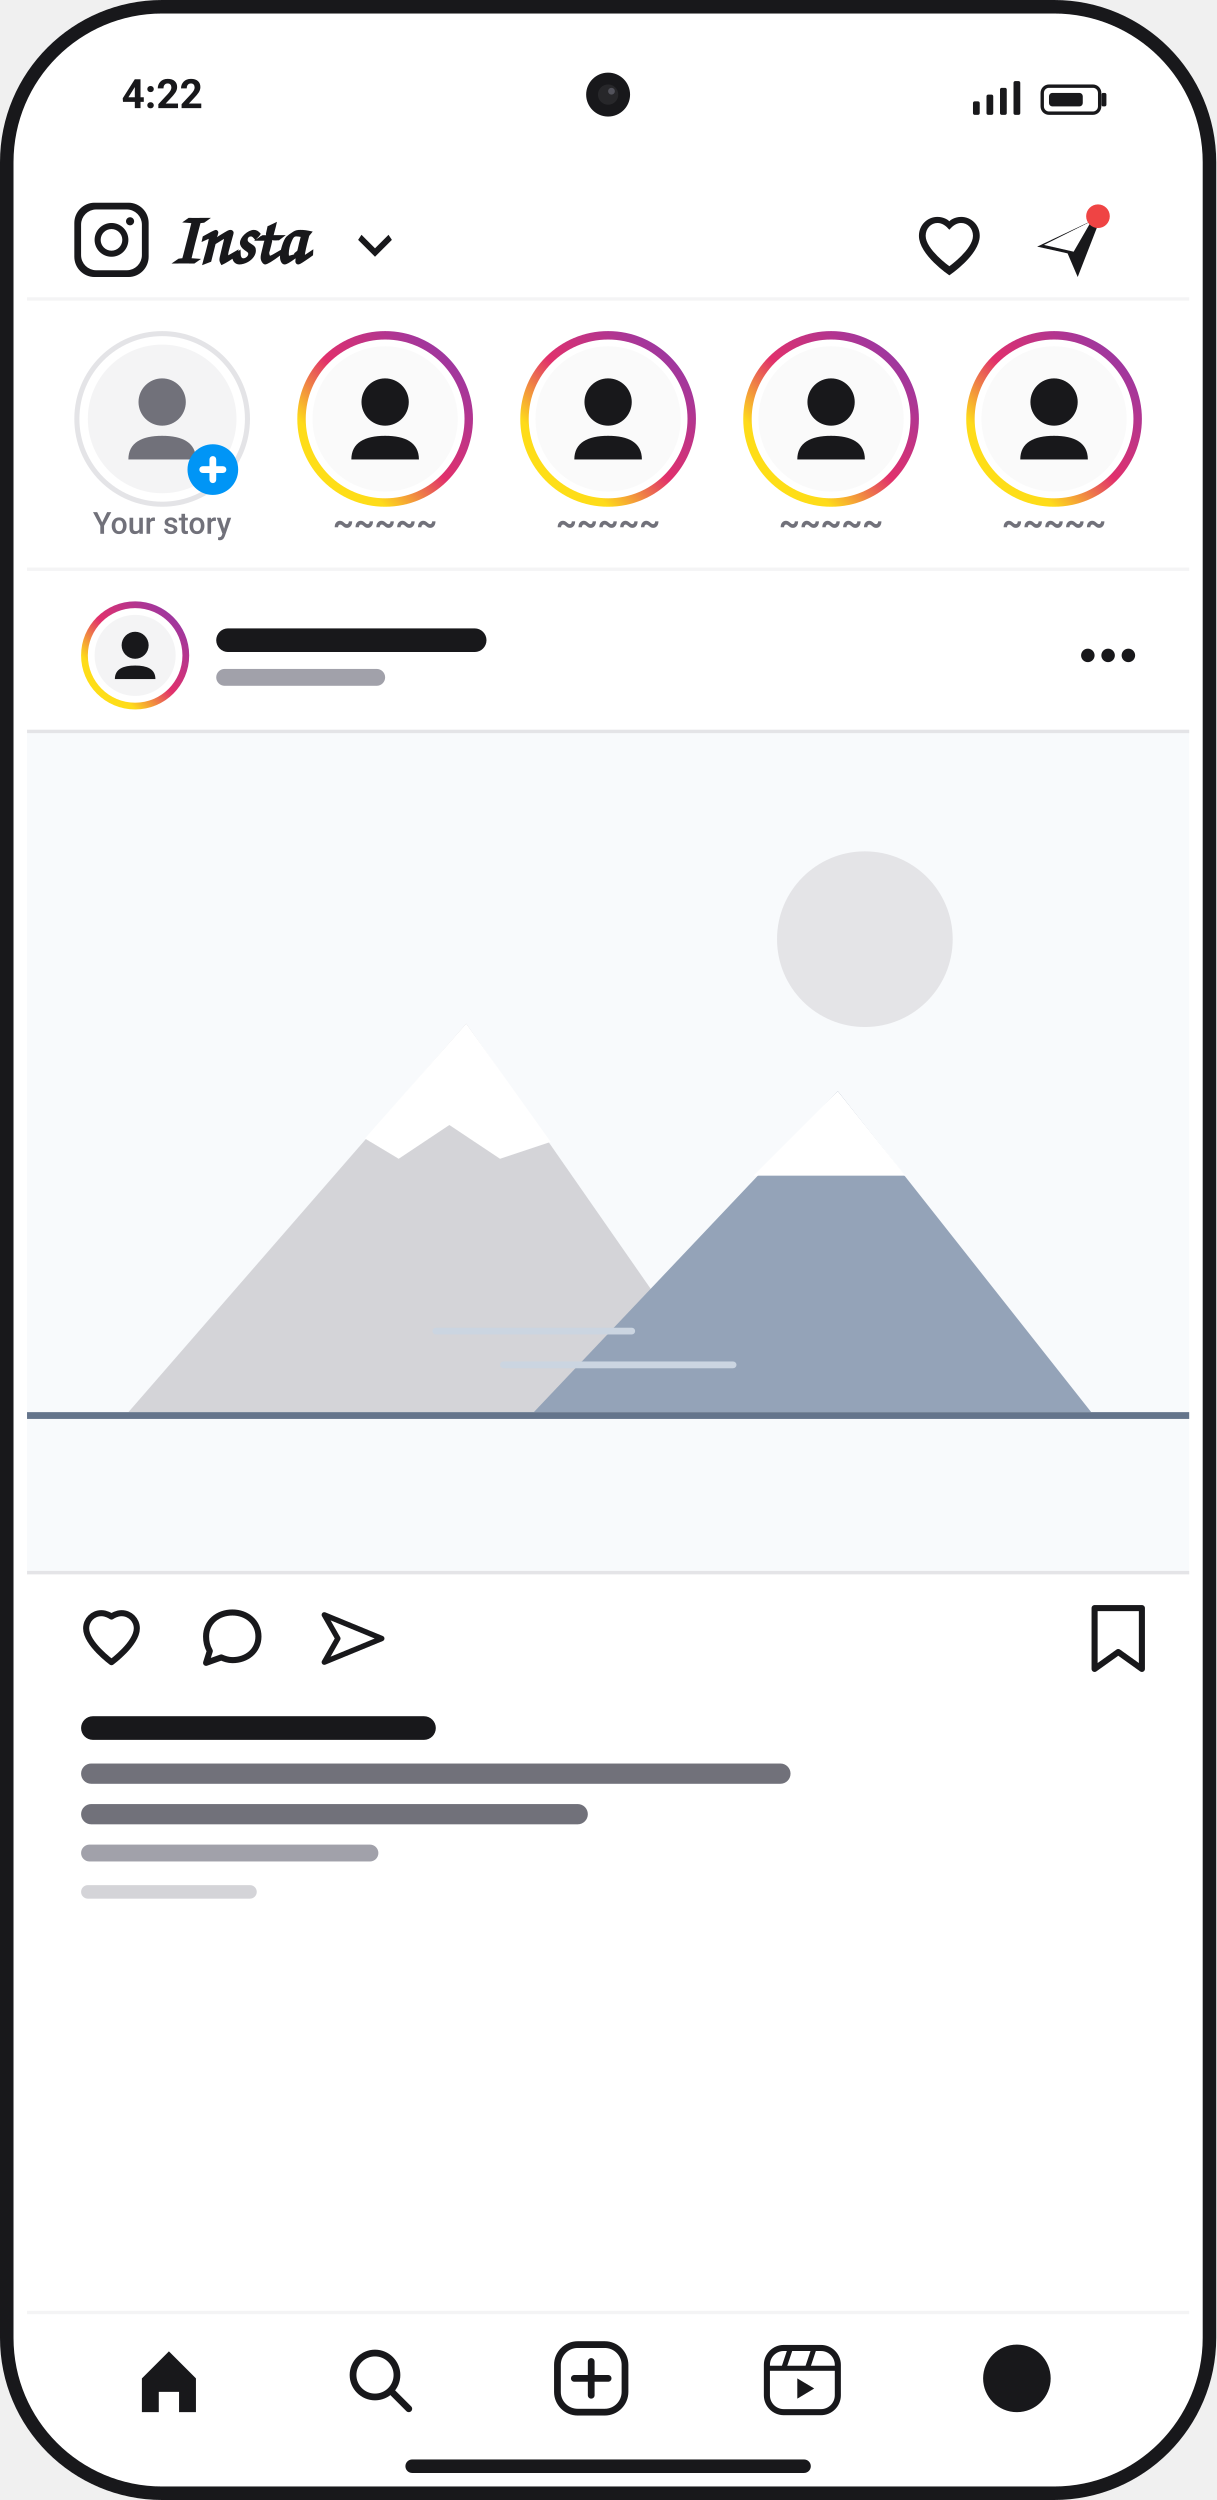
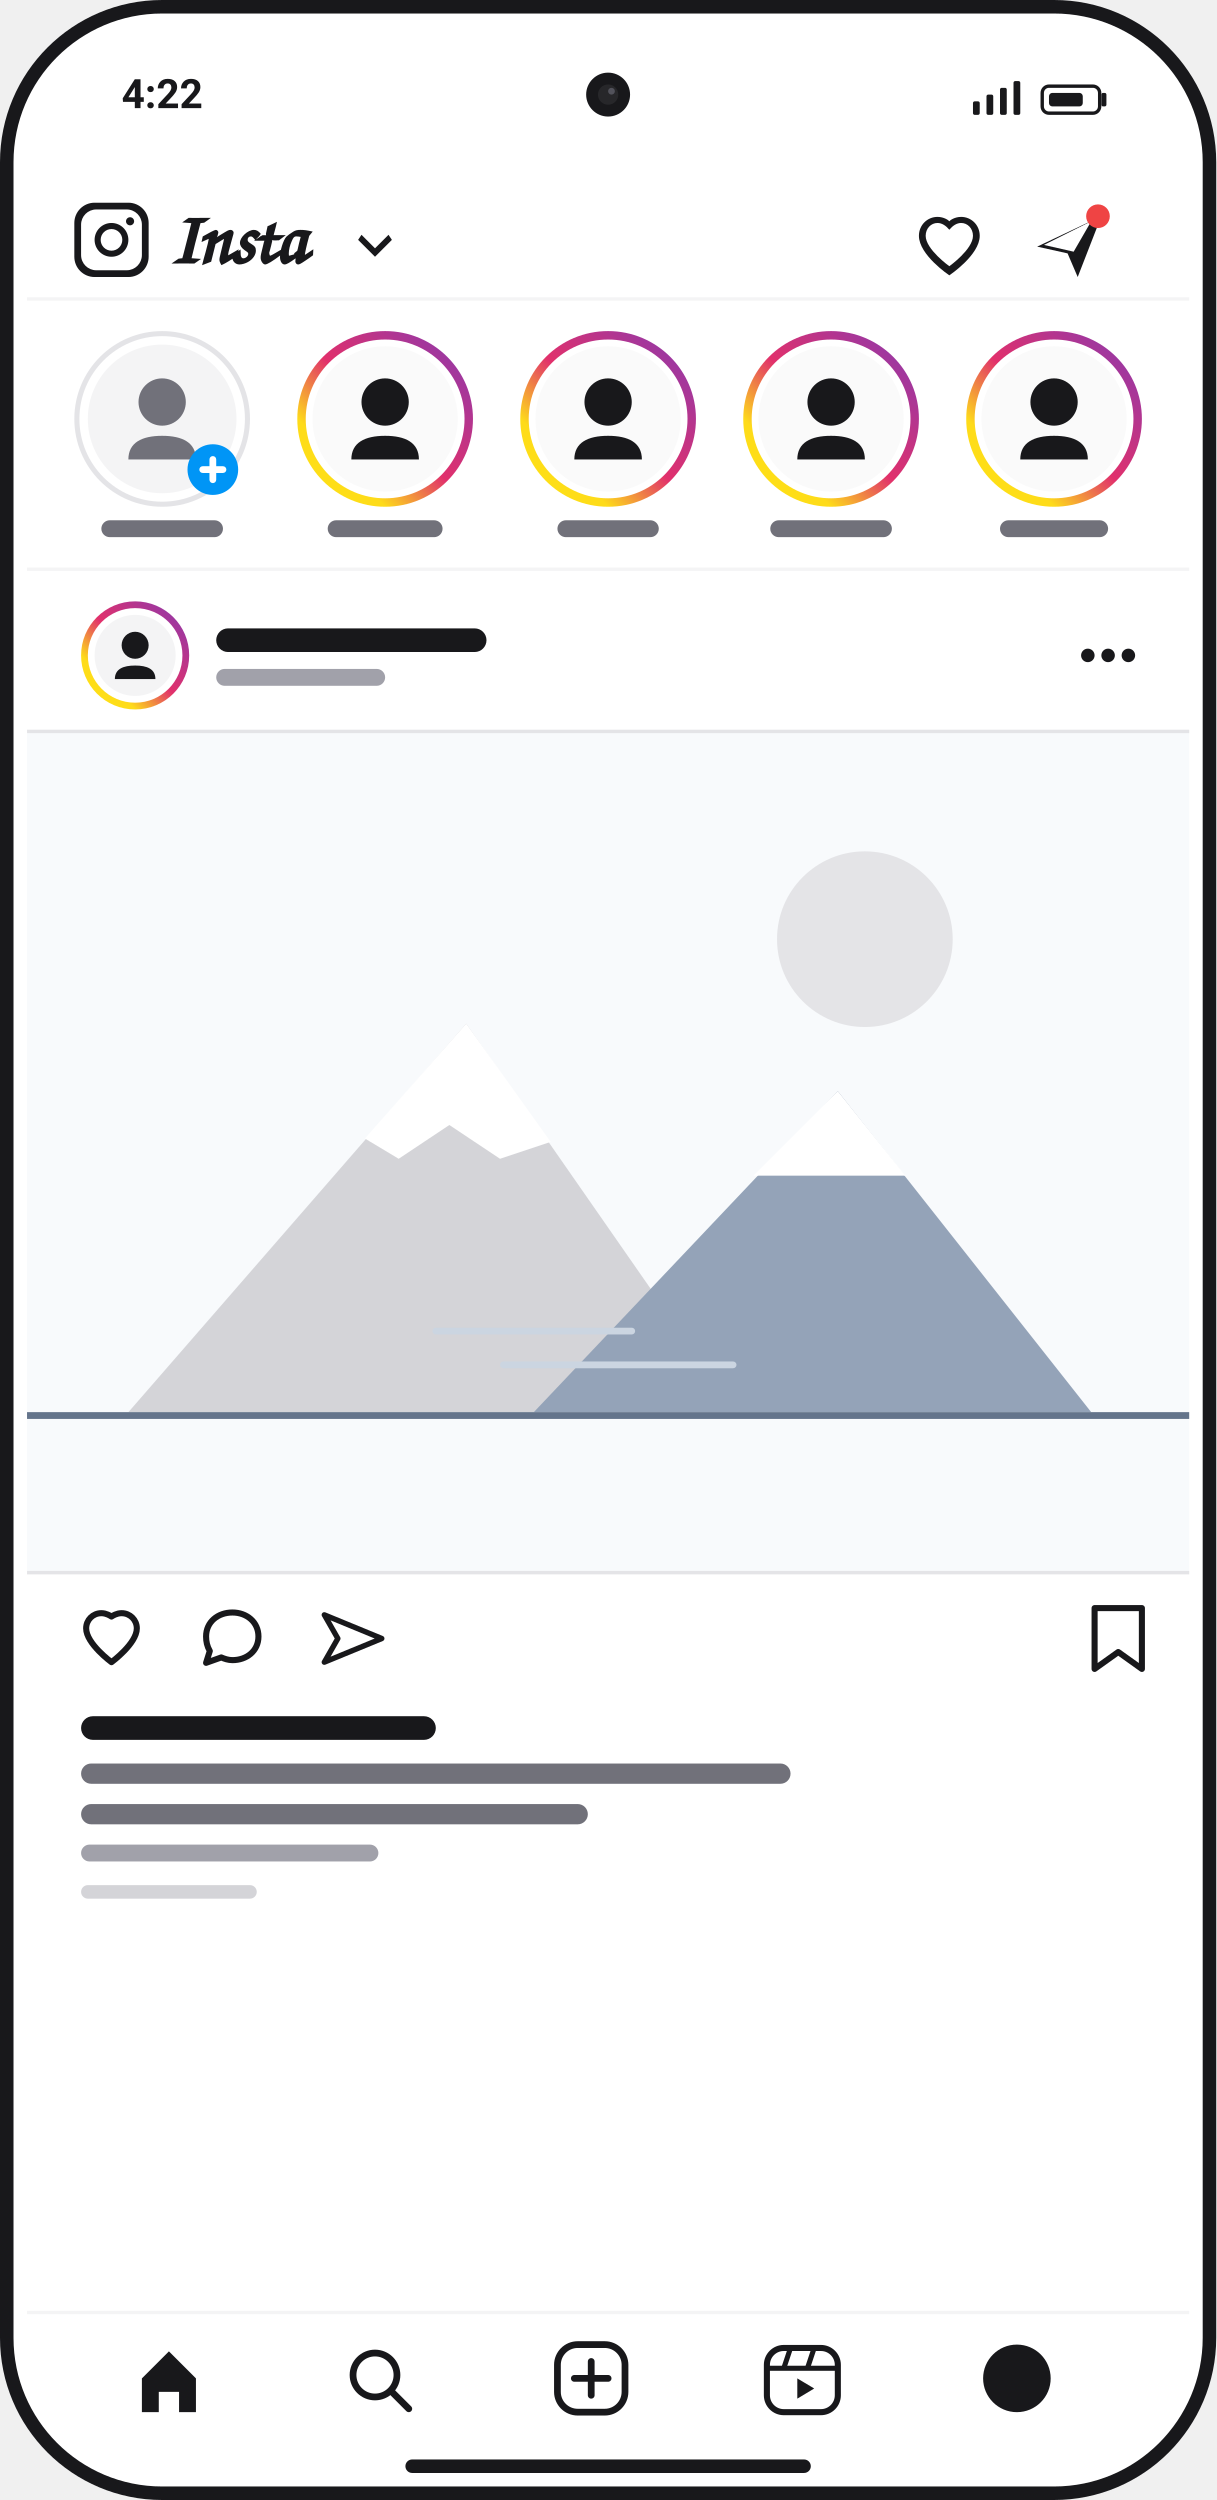
<svg xmlns="http://www.w3.org/2000/svg" viewBox="0 0 360 740" width="100%" height="100%">
  <defs>
    <linearGradient id="ig-gradient" x1="0%" y1="100%" x2="100%" y2="0%">
      <stop offset="0%" stop-color="#FEE411" />
      <stop offset="25%" stop-color="#FEDB1A" />
      <stop offset="50%" stop-color="#E1306C" />
      <stop offset="100%" stop-color="#833AB4" />
    </linearGradient>
    <linearGradient id="reels-bg" x1="0%" y1="0%" x2="100%" y2="100%">
      <stop offset="0%" stop-color="#181326" />
      <stop offset="50%" stop-color="#28153D" />
      <stop offset="100%" stop-color="#0E0A17" />
    </linearGradient>
    <radialGradient id="reels-glow" cx="50%" cy="40%" r="50%">
      <stop offset="0%" stop-color="#E1306C" stop-opacity="0.4" />
      <stop offset="100%" stop-color="#181326" stop-opacity="0" />
    </radialGradient>
    <radialGradient id="shield-glow" cx="50%" cy="50%" r="50%">
      <stop offset="0%" stop-color="#60835c" stop-opacity="0.4" />
      <stop offset="100%" stop-color="#60835c" stop-opacity="0" />
    </radialGradient>
    <clipPath id="screen-clip">
      <rect x="4" y="4" width="352" height="732" rx="44" />
    </clipPath>
    <clipPath id="photo-clip">
      <rect x="0" y="38" width="344" height="250" />
    </clipPath>
  </defs>
  <style>
    /*  */
    .sans { font-family: -apple-system, BlinkMacSystemFont, "Segoe UI", Roboto, Helvetica, Arial, sans-serif; }
    .script-title { font-family: cursive, sans-serif; font-weight: bold; }

    /* ======================================================== */
    /* MASTER 8.0-SECOND REELS BLOCK ANIMATION TIMELINE         */
    /* ======================================================== */

    /* 1. Finger pointer moves to Reels tab &amp; taps */
    @keyframes tapFinger {
      0% { opacity: 0; transform: translate(220px, 540px) scale(0.85); }
      10% { opacity: 1; transform: translate(232px, 630px) scale(1); }
      20% { opacity: 1; transform: translate(238px, 704px) scale(1); }
      24% { opacity: 1; transform: translate(238px, 704px) scale(0.82); }
      27% { opacity: 1; transform: translate(238px, 704px) scale(1); }
      30% { opacity: 1; transform: translate(244px, 716px) scale(0.9); }
      34% { opacity: 0; transform: translate(250px, 726px) scale(0.8); }
      100% { opacity: 0; transform: translate(220px, 540px) scale(0.85); }
    }

    /* Reels clapperboard tab press tactile feedback */
    @keyframes reelsTabPress {
      0%, 20% { transform: scale(1); }
      24% { transform: scale(0.88); }
      27% { transform: scale(1.06); }
      30% { transform: scale(1); }
      100% { transform: scale(1); }
    }

    /* Tap ripple effect on Reels tab */
    @keyframes tabRipple {
      0%, 20% { opacity: 0; transform: scale(0.2); }
      24% { opacity: 0.8; transform: scale(0.65); }
      29% { opacity: 0; transform: scale(2.2); }
      100% { opacity: 0; transform: scale(0.2); }
    }

    /* 2. Reels Screen: slides up, instant block, then slides back down to Feed */
    @keyframes reelsScreenAnim {
      0%, 25% { transform: translateY(740px); opacity: 0; visibility: hidden; }
      26% { visibility: visible; opacity: 0.8; }
      30% { transform: translateY(0px); opacity: 1; visibility: visible; }
      35% { transform: translateY(0px); opacity: 1; visibility: visible; }
      37% { transform: translateY(60px); opacity: 0.9; }
      40% { transform: translateY(740px); opacity: 0; visibility: hidden; }
      100% { transform: translateY(740px); opacity: 0; visibility: hidden; }
    }

    /* 3. Center Blocked Badge Animation */
    @keyframes blockedBadgeAnim {
      0%, 28% { opacity: 0; transform: scale(0.3); visibility: hidden; }
      30% { visibility: visible; opacity: 1; transform: scale(1.15); }
      32% { opacity: 1; transform: scale(1); }
      35% { opacity: 1; transform: scale(1.05); }
      37% { opacity: 0.8; transform: scale(0.8); }
      40% { opacity: 0; transform: scale(0.3); visibility: hidden; }
      100% { opacity: 0; visibility: hidden; }
    }

    /* 4. Pulse shockwave expanding from blocked badge */
    @keyframes blockedPulseAnim {
      0%, 29% { opacity: 0; transform: scale(0.6); }
      31% { opacity: 0.9; transform: scale(1); }
      35% { opacity: 0; transform: scale(1.45); }
      100% { opacity: 0; transform: scale(0.6); }
    }

    /* Reels visualizer */
    @keyframes vinylSpin { 0% { transform: rotate(0deg); } 100% { transform: rotate(360deg); } }
    @keyframes equalizer { 0%, 100% { height: 4px; } 50% { height: 12px; } }

    /* Class bindings */
    .anim-finger { animation: tapFinger 8s cubic-bezier(0.22, 1, 0.36, 1) infinite; }
    .anim-reels-tab { animation: reelsTabPress 8s cubic-bezier(0.34, 1.56, 0.64, 1) infinite; transform-origin: 10.5px 10px; }
    .anim-ripple { animation: tabRipple 8s cubic-bezier(0, 0, 0.2, 1) infinite; transform-origin: 238px 704px; }
    .anim-reels { animation: reelsScreenAnim 8s cubic-bezier(0.25, 1, 0.5, 1) infinite; }
    .anim-blocked-badge { animation: blockedBadgeAnim 8s cubic-bezier(0.34, 1.56, 0.64, 1) infinite; transform-origin: 0 0; }
    .anim-blocked-pulse { animation: blockedPulseAnim 8s ease-out infinite; transform-origin: 0 0; }
    .anim-vinyl { transform-origin: 11px 11px; animation: vinylSpin 3s linear infinite; }
    .anim-eq1 { animation: equalizer 0.6s ease-in-out infinite; }
    .anim-eq2 { animation: equalizer 0.8s ease-in-out infinite; }
    .anim-eq3 { animation: equalizer 0.7s ease-in-out infinite; }
    /*  */
  </style>
  <rect x="0" y="0" width="360" height="740" rx="48" fill="#18181B" />
  <rect x="4" y="4" width="352" height="732" rx="44" fill="#FFFFFF" />
  <g clip-path="url(#screen-clip)">
    <g id="feed-screen">
      <g id="status-bar-feed">
        <text x="36" y="32" fill="#18181B" font-size="12" font-weight="700" class="sans">4:22</text>
        <g transform="translate(288 24)">
          <rect x="0" y="6" width="2" height="4" fill="#18181B" rx="0.5" />
          <rect x="4" y="4" width="2" height="6" fill="#18181B" rx="0.5" />
          <rect x="8" y="2" width="2" height="8" fill="#18181B" rx="0.5" />
          <rect x="12" y="0" width="2" height="10" fill="#18181B" rx="0.5" />
          <rect x="20" y="1" width="18" height="9" rx="2.5" fill="#18181B" />
          <rect x="21" y="2" width="16" height="7" rx="1.5" fill="#FFFFFF" />
          <rect x="22.5" y="3.5" width="10" height="4" rx="1" fill="#18181B" />
          <rect x="38" y="3.5" width="1.5" height="4" rx="0.5" fill="#18181B" />
        </g>
      </g>
      <g id="ig-header" transform="translate(8 48)">
        <g transform="translate(14 10)">
          <rect x="0" y="2" width="22" height="22" rx="6" fill="#18181B" />
          <rect x="2" y="4" width="18" height="18" rx="4.5" fill="#FFFFFF" />
          <circle cx="11" cy="13" r="5" fill="#18181B" />
          <circle cx="11" cy="13" r="3.2" fill="#FFFFFF" />
          <circle cx="16.5" cy="7.5" r="1.2" fill="#18181B" />
          <text x="28" y="20" fill="#18181B" font-size="22" class="script-title" letter-spacing="-0.3">Insta</text>
          <polygon points="84 13 89 18 94 13 93 11.5 89 15.5 85 11.5" fill="#18181B" />
        </g>
        <g transform="translate(262 14)">
          <path d="M 11 19.5 C 11 19.5 2 13.5 2 7.8 C 2 4.6 4.5 2.2 7.5 2.2 C 9.4 2.2 10.8 3.2 11 3.5 C 11.2 3.2 12.6 2.2 14.5 2.2 C 17.5 2.2 20 4.6 20 7.8 C 20 13.5 11 19.5 11 19.5 Z" fill="#18181B" />
          <path d="M 11 16.8 C 11 16.8 4 11.8 4 7.8 C 4 5.6 5.6 4 7.5 4 C 8.8 4 10 4.8 11 6 C 12 4.8 13.2 4 14.5 4 C 16.4 4 18 5.6 18 7.8 C 18 11.8 11 16.8 11 16.8 Z" fill="#FFFFFF" />
        </g>
        <g transform="translate(298 14)">
          <polygon points="1 11 20 2 13 20 10 13" fill="#18181B" />
          <polygon points="3 10.5 17 3.5 11.8 12.5" fill="#FFFFFF" />
          <circle cx="19" cy="2" r="3.5" fill="#EF4444" />
        </g>
        <rect x="0" y="40" width="344" height="1" fill="#F4F4F5" />
      </g>
      <g id="stories-tray" transform="translate(8 98)">
        <g transform="translate(14 0)">
          <circle cx="26" cy="26" r="26" fill="#E4E4E7" />
          <circle cx="26" cy="26" r="24.5" fill="#FFFFFF" />
          <circle cx="26" cy="26" r="22" fill="#F4F4F5" />
          <circle cx="26" cy="21" r="7" fill="#71717A" />
          <path d="M 16 38 C 16 33 20 31 26 31 C 32 31 36 33 36 38 Z" fill="#71717A" />
          <circle cx="41" cy="41" r="7.5" fill="#0095F6" />
          <rect x="40" y="37" width="2" height="8" rx="1" fill="#FFFFFF" />
          <rect x="37" y="40" width="8" height="2" rx="1" fill="#FFFFFF" />
-           <text x="26" y="60" fill="#71717A" font-size="9" font-weight="500" text-anchor="middle" class="sans">Your story</text>
+           <rect x="8" y="56" width="36" height="5" rx="2.5" fill="#71717A" />
        </g>
        <g transform="translate(80 0)">
          <circle cx="26" cy="26" r="26" fill="url(#ig-gradient)" />
          <circle cx="26" cy="26" r="23.5" fill="#FFFFFF" />
          <circle cx="26" cy="26" r="21.5" fill="#FAFAFA" />
          <circle cx="26" cy="21" r="7" fill="#18181B" />
          <path d="M 16 38 C 16 33 20 31 26 31 C 32 31 36 33 36 38 Z" fill="#18181B" />
-           <text x="26" y="60" fill="#71717A" font-size="9.5" font-weight="600" text-anchor="middle" class="sans">~~~~~</text>
+           <rect x="9" y="56" width="34" height="5" rx="2.5" fill="#71717A" />
        </g>
        <g transform="translate(146 0)">
          <circle cx="26" cy="26" r="26" fill="url(#ig-gradient)" />
          <circle cx="26" cy="26" r="23.5" fill="#FFFFFF" />
          <circle cx="26" cy="26" r="21.5" fill="#FAFAFA" />
          <circle cx="26" cy="21" r="7" fill="#18181B" />
          <path d="M 16 38 C 16 33 20 31 26 31 C 32 31 36 33 36 38 Z" fill="#18181B" />
-           <text x="26" y="60" fill="#71717A" font-size="9.5" font-weight="600" text-anchor="middle" class="sans">~~~~~</text>
+           <rect x="11" y="56" width="30" height="5" rx="2.5" fill="#71717A" />
        </g>
        <g transform="translate(212 0)">
          <circle cx="26" cy="26" r="26" fill="url(#ig-gradient)" />
          <circle cx="26" cy="26" r="23.5" fill="#FFFFFF" />
          <circle cx="26" cy="26" r="21.5" fill="#FAFAFA" />
          <circle cx="26" cy="21" r="7" fill="#18181B" />
          <path d="M 16 38 C 16 33 20 31 26 31 C 32 31 36 33 36 38 Z" fill="#18181B" />
-           <text x="26" y="60" fill="#71717A" font-size="9.5" font-weight="600" text-anchor="middle" class="sans">~~~~~</text>
+           <rect x="8" y="56" width="36" height="5" rx="2.5" fill="#71717A" />
        </g>
        <g transform="translate(278 0)">
          <circle cx="26" cy="26" r="26" fill="url(#ig-gradient)" />
          <circle cx="26" cy="26" r="23.5" fill="#FFFFFF" />
          <circle cx="26" cy="26" r="21.5" fill="#FAFAFA" />
          <circle cx="26" cy="21" r="7" fill="#18181B" />
          <path d="M 16 38 C 16 33 20 31 26 31 C 32 31 36 33 36 38 Z" fill="#18181B" />
-           <text x="26" y="60" fill="#71717A" font-size="9.5" font-weight="600" text-anchor="middle" class="sans">~~~~~</text>
+           <rect x="10" y="56" width="32" height="5" rx="2.5" fill="#71717A" />
        </g>
        <rect x="0" y="70" width="344" height="1" fill="#F4F4F5" />
      </g>
      <g id="feed-post" transform="translate(8 178)">
        <g transform="translate(16 0)">
          <circle cx="16" cy="16" r="16" fill="url(#ig-gradient)" />
          <circle cx="16" cy="16" r="14" fill="#FFFFFF" />
          <circle cx="16" cy="16" r="12" fill="#F4F4F5" />
          <circle cx="16" cy="13" r="4" fill="#18181B" />
          <path d="M 10 23 C 10 20 12.5 19 16 19 C 19.5 19 22 20 22 23 Z" fill="#18181B" />
          <rect x="40" y="8" width="80" height="7" rx="3.5" fill="#18181B" />
          <rect x="40" y="20" width="50" height="5" rx="2.5" fill="#A1A1AA" />
          <circle cx="298" cy="16" r="2" fill="#18181B" />
          <circle cx="304" cy="16" r="2" fill="#18181B" />
          <circle cx="310" cy="16" r="2" fill="#18181B" />
        </g>
        <g clip-path="url(#photo-clip)">
          <rect x="0" y="38" width="344" height="250" fill="#F8FAFC" />
          <rect x="0" y="38" width="344" height="1" fill="#E4E4E7" />
          <rect x="0" y="287" width="344" height="1" fill="#E4E4E7" />
          <circle cx="248" cy="100" r="26" fill="#E4E4E7" />
          <polygon points="30 240 130 125 210 240" fill="#D4D4D8" />
          <polygon points="100 159 130 125 155 160 140 165 125 155 110 165" fill="#FFFFFF" />
          <polygon points="150 240 240 145 315 240" fill="#94A3B8" />
          <polygon points="215 170 240 145 260 170" fill="#FFFFFF" />
          <rect x="0" y="240" width="344" height="2" fill="#64748B" />
          <rect x="120" y="215" width="60" height="2" rx="1" fill="#CBD5E1" />
          <rect x="140" y="225" width="70" height="2" rx="1" fill="#CBD5E1" />
        </g>
        <g transform="translate(16 298)">
          <path d="M 9 16 C 9 16 1.5 10.5 1.5 6 C 1.5 3.5 3.5 1.5 6 1.5 C 7.5 1.5 8.7 2.3 9 2.5 C 9.3 2.3 10.5 1.5 12 1.5 C 14.5 1.5 16.5 3.5 16.5 6 C 16.5 10.5 9 16 9 16 Z" fill="none" stroke="#18181B" stroke-width="1.8" stroke-linejoin="round" />
          <path d="M 37 8.4 C 37 4.1 40.5 1.3 44.8 1.3 C 49 1.3 52.5 4.1 52.5 8.4 C 52.5 12.7 49 15.4 44.8 15.4 C 43.6 15.4 42.4 15 41.5 14.6 L 37 16.2 L 38.1 12.7 C 37.3 11.3 37 9.9 37 8.4 Z" fill="none" stroke="#18181B" stroke-width="1.8" stroke-linejoin="round" />
          <polygon points="72 2 89 9 72 16 76 9" fill="none" stroke="#18181B" stroke-width="1.6" stroke-linejoin="round" />
          <polygon points="300 0 314 0 314 18 307 13 300 18" fill="none" stroke="#18181B" stroke-width="1.8" stroke-linejoin="round" />
        </g>
        <g transform="translate(16 330)">
          <rect x="0" y="0" width="105" height="7" rx="3.5" fill="#18181B" />
          <rect x="0" y="14" width="210" height="6" rx="3" fill="#71717A" />
          <rect x="0" y="26" width="150" height="6" rx="3" fill="#71717A" />
          <rect x="0" y="38" width="88" height="5" rx="2.5" fill="#A1A1AA" />
          <rect x="0" y="50" width="52" height="4" rx="2" fill="#D4D4D8" />
        </g>
      </g>
      <g id="bottom-nav" transform="translate(8 684)">
        <rect x="0" y="0" width="344" height="1" fill="#F4F4F5" />
        <g transform="translate(32 10)">
          <path d="M 2 10 L 10 2 L 18 10 L 18 20 L 13 20 L 13 14 L 7 14 L 7 20 L 2 20 Z" fill="#18181B" />
        </g>
        <g transform="translate(94 10)">
          <circle cx="9" cy="9" r="6.5" fill="none" stroke="#18181B" stroke-width="2" />
          <line x1="14" y1="14" x2="19" y2="19" stroke="#18181B" stroke-width="2" stroke-linecap="round" />
        </g>
        <g transform="translate(157 10)">
          <rect x="0" y="0" width="20" height="20" rx="6" fill="none" stroke="#18181B" stroke-width="2" />
          <line x1="10" y1="5" x2="10" y2="15" stroke="#18181B" stroke-width="2" stroke-linecap="round" />
          <line x1="5" y1="10" x2="15" y2="10" stroke="#18181B" stroke-width="2" stroke-linecap="round" />
        </g>
        <g id="reels-nav-tab" transform="translate(219 10)">
          <g class="anim-reels-tab">
            <rect x="0" y="1" width="21" height="19" rx="5" fill="none" stroke="#18181B" stroke-width="1.8" />
            <line x1="0" y1="7" x2="21" y2="7" stroke="#18181B" stroke-width="1.5" />
            <line x1="7" y1="1" x2="5" y2="7" stroke="#18181B" stroke-width="1.5" />
            <line x1="14" y1="1" x2="12" y2="7" stroke="#18181B" stroke-width="1.5" />
            <polygon points="9 10 14 13 9 16" fill="#18181B" />
          </g>
        </g>
        <g transform="translate(283 10)">
          <circle cx="10" cy="10" r="10" fill="#18181B" />
          <circle cx="10" cy="8.5" fill="#FFFFFF" />
          <circle cx="10" cy="8" r="3" fill="#18181B" />
          <path d="M 5 16 C 5 13 7 12 10 12 C 13 12 15 13 15 16 Z" fill="#18181B" />
        </g>
        <rect x="112" y="44" width="120" height="4" rx="2" fill="#18181B" />
      </g>
    </g>
    <circle cx="238" cy="704" r="26" fill="#E1306C" opacity="0" class="anim-ripple" />
    <g id="screen-reels" transform="translate(0 740)" opacity="0" class="anim-reels">
      <rect x="4" y="4" width="352" height="732" fill="url(#reels-bg)" />
      <circle cx="180" cy="340" r="140" fill="url(#reels-glow)" />
      <g transform="translate(180 340)">
        <ellipse cx="0" cy="-35" rx="18" ry="20" fill="#FFFFFF" opacity="0.85" />
        <rect x="-12" y="-40" width="24" height="8" rx="3" fill="#18181B" />
        <path d="M -22 0 Q 0 -12 22 0 L 16 75 Q 0 80 -16 75 Z" fill="#E1306C" opacity="0.9" />
        <line x1="-20" y1="8" x2="-50" y2="-25" stroke="#E1306C" stroke-width="9" stroke-linecap="round" />
        <line x1="20" y1="8" x2="52" y2="35" stroke="#E1306C" stroke-width="9" stroke-linecap="round" />
        <line x1="-10" y1="75" x2="-26" y2="125" stroke="#18181B" stroke-width="9" stroke-linecap="round" />
        <line x1="10" y1="75" x2="34" y2="115" stroke="#18181B" stroke-width="9" stroke-linecap="round" />
      </g>
      <g transform="translate(24 72)">
-         <text x="0" y="0" fill="#FFFFFF" font-size="20" font-weight="800" class="sans">Reels</text>
+         <rect x="0" y="-16" width="55" height="16" rx="4" fill="#FFFFFF" fill-opacity="0.9" />
        <polygon points="56 -6 60 -1 64 -6" fill="#FFFFFF" />
        <g transform="translate(276 -14)">
          <rect x="0" y="2" width="22" height="16" rx="4" fill="none" stroke="#FFFFFF" stroke-width="2" />
          <circle cx="11" cy="10" r="4" fill="none" stroke="#FFFFFF" stroke-width="2" />
        </g>
      </g>
      <g transform="translate(300 370)">
        <g transform="translate(0 0)">
          <path d="M 11 19.5 C 11 19.5 2 13.5 2 7.8 C 2 4.6 4.5 2.2 7.5 2.2 C 9.4 2.2 10.8 3.2 11 3.5 C 11.2 3.2 12.6 2.2 14.5 2.2 C 17.5 2.2 20 4.6 20 7.8 C 20 13.5 11 19.5 11 19.5 Z" fill="#FFFFFF" />
-           <text x="11" y="28" fill="#FFFFFF" font-size="9" text-anchor="middle" class="sans">284K</text>
+           <rect x="3" y="24" width="16" height="4" rx="2" fill="#FFFFFF" fill-opacity="0.7" />
        </g>
        <g transform="translate(0 45)">
          <path d="M 2 11 C 2 5.5 6.5 2 12 2 C 17.5 2 22 5.5 22 11 C 22 16.5 17.5 20 12 20 C 10.5 20 9 19.5 7.8 19 L 2 21 L 3.5 16.5 C 2.5 14.8 2 13 2 11 Z" fill="#FFFFFF" />
-           <text x="11" y="29" fill="#FFFFFF" font-size="9" text-anchor="middle" class="sans">1.9K</text>
+           <rect x="3" y="24" width="16" height="4" rx="2" fill="#FFFFFF" fill-opacity="0.7" />
        </g>
        <g transform="translate(0 92)">
          <polygon points="1 11 20 2 13 20 10 13" fill="#FFFFFF" />
-           <text x="11" y="29" fill="#FFFFFF" font-size="9" text-anchor="middle" class="sans">Share</text>
+           <rect x="3" y="24" width="16" height="4" rx="2" fill="#FFFFFF" fill-opacity="0.7" />
        </g>
        <g transform="translate(0 140)">
          <circle cx="11" cy="11" r="14" fill="#18181B" stroke="#FFFFFF" stroke-width="2" />
          <circle cx="11" cy="11" r="5" fill="#E1306C" class="anim-vinyl" />
        </g>
      </g>
      <g transform="translate(20 620)">
        <g>
          <circle cx="12" cy="12" r="12" fill="url(#ig-gradient)" />
          <circle cx="12" cy="12" r="10.5" fill="#18181B" />
          <circle cx="12" cy="10" r="3.5" fill="#FFFFFF" />
          <path d="M 7 19 C 7 16 9 15 12 15 C 15 15 17 16 17 19 Z" fill="#FFFFFF" />
          <text x="32" y="16" fill="#FFFFFF" font-size="12" font-weight="700" class="sans">@duarte</text>
          <rect x="94" y="6" width="52" height="18" rx="9" fill="none" stroke="#FFFFFF" stroke-width="1" />
-           <text x="120" y="18" fill="#FFFFFF" font-size="9" font-weight="600" text-anchor="middle" class="sans">Follow</text>
+           <rect x="106" y="10" width="28" height="5" rx="2.5" fill="#FFFFFF" />
        </g>
        <rect x="0" y="32" width="180" height="6" rx="3" fill="#FFFFFF" fill-opacity="0.85" />
        <rect x="0" y="44" width="125" height="6" rx="3" fill="#FFFFFF" fill-opacity="0.6" />
        <g transform="translate(0 58)">
          <circle cx="4" cy="4" r="3" fill="#FFFFFF" />
          <rect x="12" y="1.5" width="60" height="5" rx="2.5" fill="#FFFFFF" fill-opacity="0.75" />
          <g transform="translate(80 -1)">
            <rect x="0" y="4" width="2" height="4" fill="#FFFFFF" class="anim-eq1" />
            <rect x="4" y="2" width="2" height="6" fill="#FFFFFF" class="anim-eq2" />
            <rect x="8" y="0" width="2" height="8" fill="#FFFFFF" class="anim-eq3" />
            <rect x="12" y="3" width="2" height="5" fill="#FFFFFF" class="anim-eq1" />
          </g>
        </g>
      </g>
      <g id="status-bar-reels">
        <text x="36" y="32" fill="#FFFFFF" font-size="12" font-weight="700" class="sans">4:22</text>
        <g transform="translate(288 24)">
          <rect x="0" y="6" width="2" height="4" fill="#FFFFFF" rx="0.5" />
          <rect x="4" y="4" width="2" height="6" fill="#FFFFFF" rx="0.5" />
          <rect x="8" y="2" width="2" height="8" fill="#FFFFFF" rx="0.5" />
          <rect x="12" y="0" width="2" height="10" fill="#FFFFFF" rx="0.5" />
          <rect x="20" y="1" width="18" height="9" rx="2.5" fill="#FFFFFF" />
          <rect x="21" y="2" width="16" height="7" rx="1.5" fill="#18181B" />
          <rect x="22.5" y="3.5" width="10" height="4" rx="1" fill="#FFFFFF" />
          <rect x="38" y="3.5" width="1.5" height="4" rx="0.5" fill="#FFFFFF" />
        </g>
      </g>
      <g transform="translate(180 360)">
        <g id="scrolless-blocked-indicator" opacity="0" class="anim-blocked-badge">
          <circle cx="0" cy="0" r="70" fill="#EF4444" fill-opacity="0.22" />
          <circle cx="0" cy="0" r="54" fill="none" stroke="#EF4444" stroke-width="2" stroke-opacity="0.75" class="anim-blocked-pulse" />
          <circle cx="0" cy="0" r="48" fill="#18181B" fill-opacity="0.95" stroke="#EF4444" stroke-width="2" stroke-opacity="0.5" />
          <circle cx="0" cy="0" r="44" fill="none" stroke="#FFFFFF" stroke-opacity="0.08" stroke-width="1" />
          <circle cx="0" cy="0" r="22" fill="none" stroke="#EF4444" stroke-width="4.5" />
          <line x1="-15.5" y1="-15.5" x2="15.5" y2="15.5" stroke="#EF4444" stroke-width="4.5" stroke-linecap="round" />
        </g>
      </g>
    </g>
    <g id="touch-cursor" transform="translate(0 900)" opacity="0" class="anim-finger">
      <circle cx="0" cy="0" r="28" fill="#E1306C" opacity="0.3" />
      <circle cx="0" cy="0" r="14" fill="#E1306C" opacity="0.2" />
      <path d="M 0 0 C -6 -6 -12 -2 -14 4 C -16 10 -8 16 -2 18 L 16 54 C 20 62 32 64 38 58 L 50 46 C 56 40 54 28 46 24 L 18 8 C 12 2 6 -2 0 0 Z" fill="#18181B" transform="translate(4 4)" />
      <path d="M 0 0 C -4 -4 -9 -1 -11 3 C -13 8 -6 13 -1 15 L 17 51 C 20 57 29 59 34 54 L 46 42 C 51 37 49 28 42 24 L 16 8 C 11 3 5 0 0 0 Z" fill="#FFFFFF" transform="translate(5 5)" />
      <circle cx="0" cy="0" r="14" fill="#18181B" />
      <circle cx="0" cy="0" r="11" fill="#FFFFFF" />
      <circle cx="0" cy="0" r="4.5" fill="#E1306C" />
    </g>
    <g id="hardware-overlay">
      <circle cx="180" cy="28" r="6.5" fill="#18181B" />
      <circle cx="180" cy="28" r="3" fill="#27272A" />
      <circle cx="181" cy="27" r="1" fill="#52525B" />
    </g>
  </g>
</svg>
